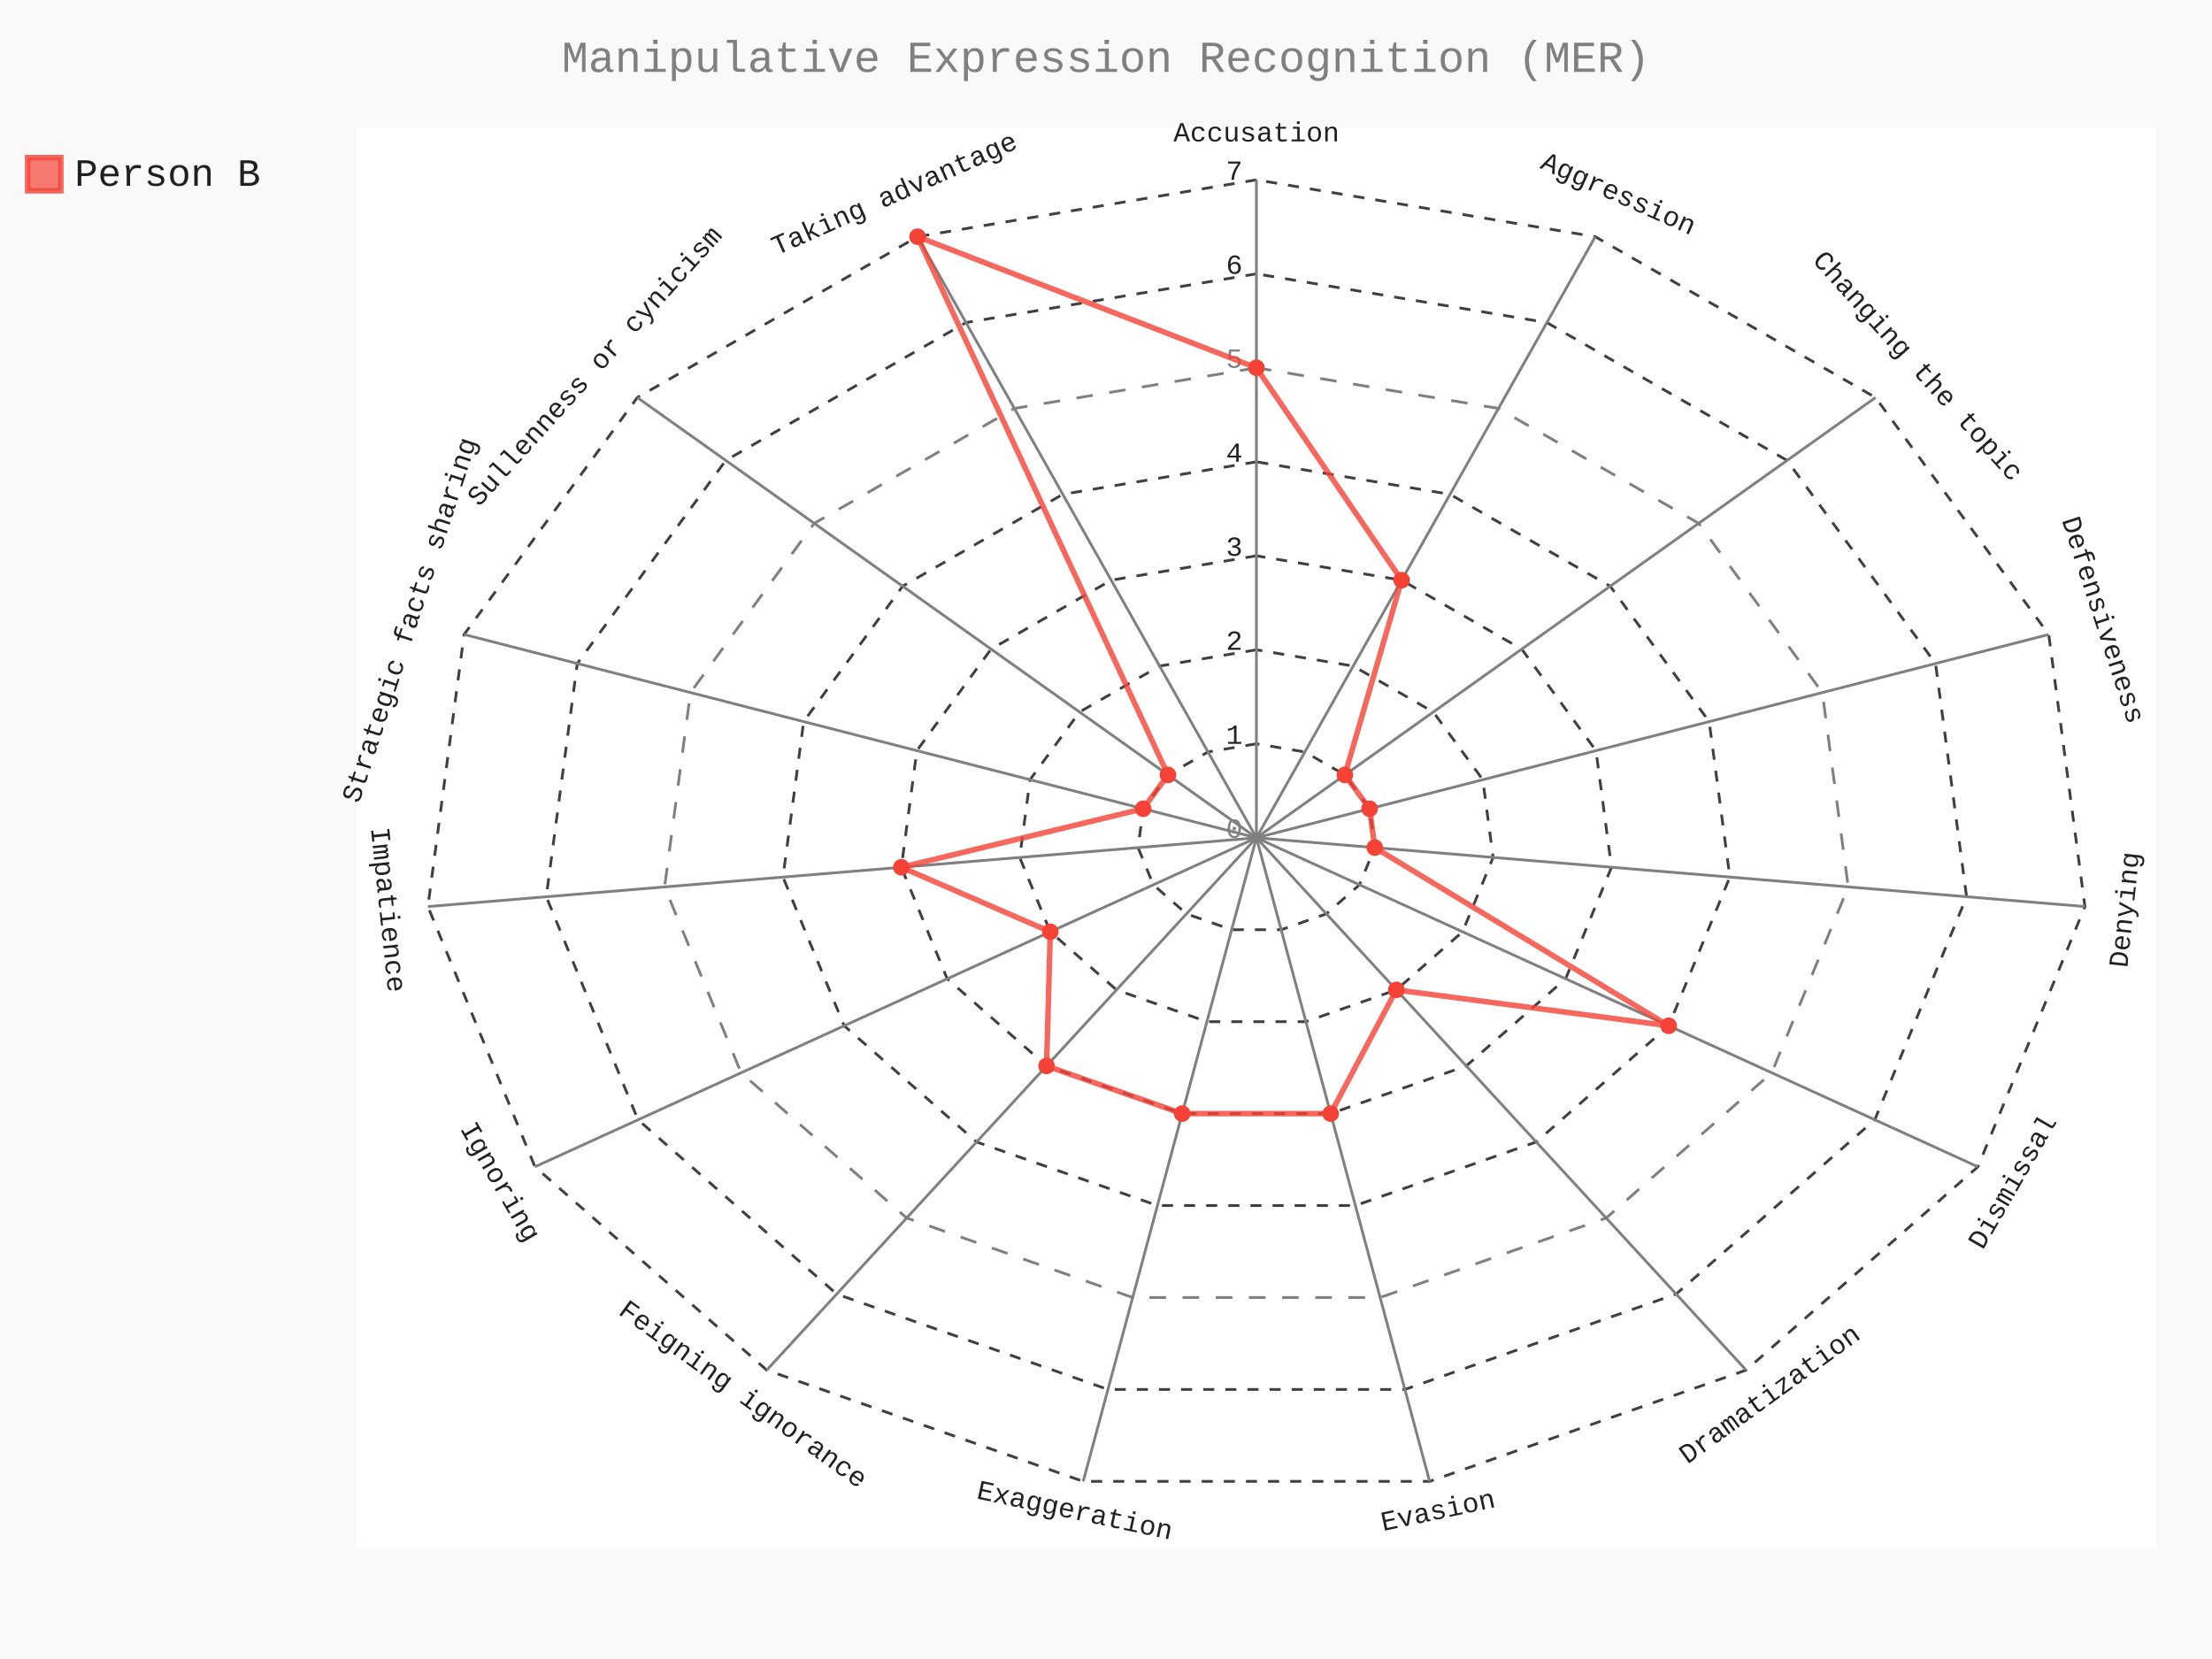
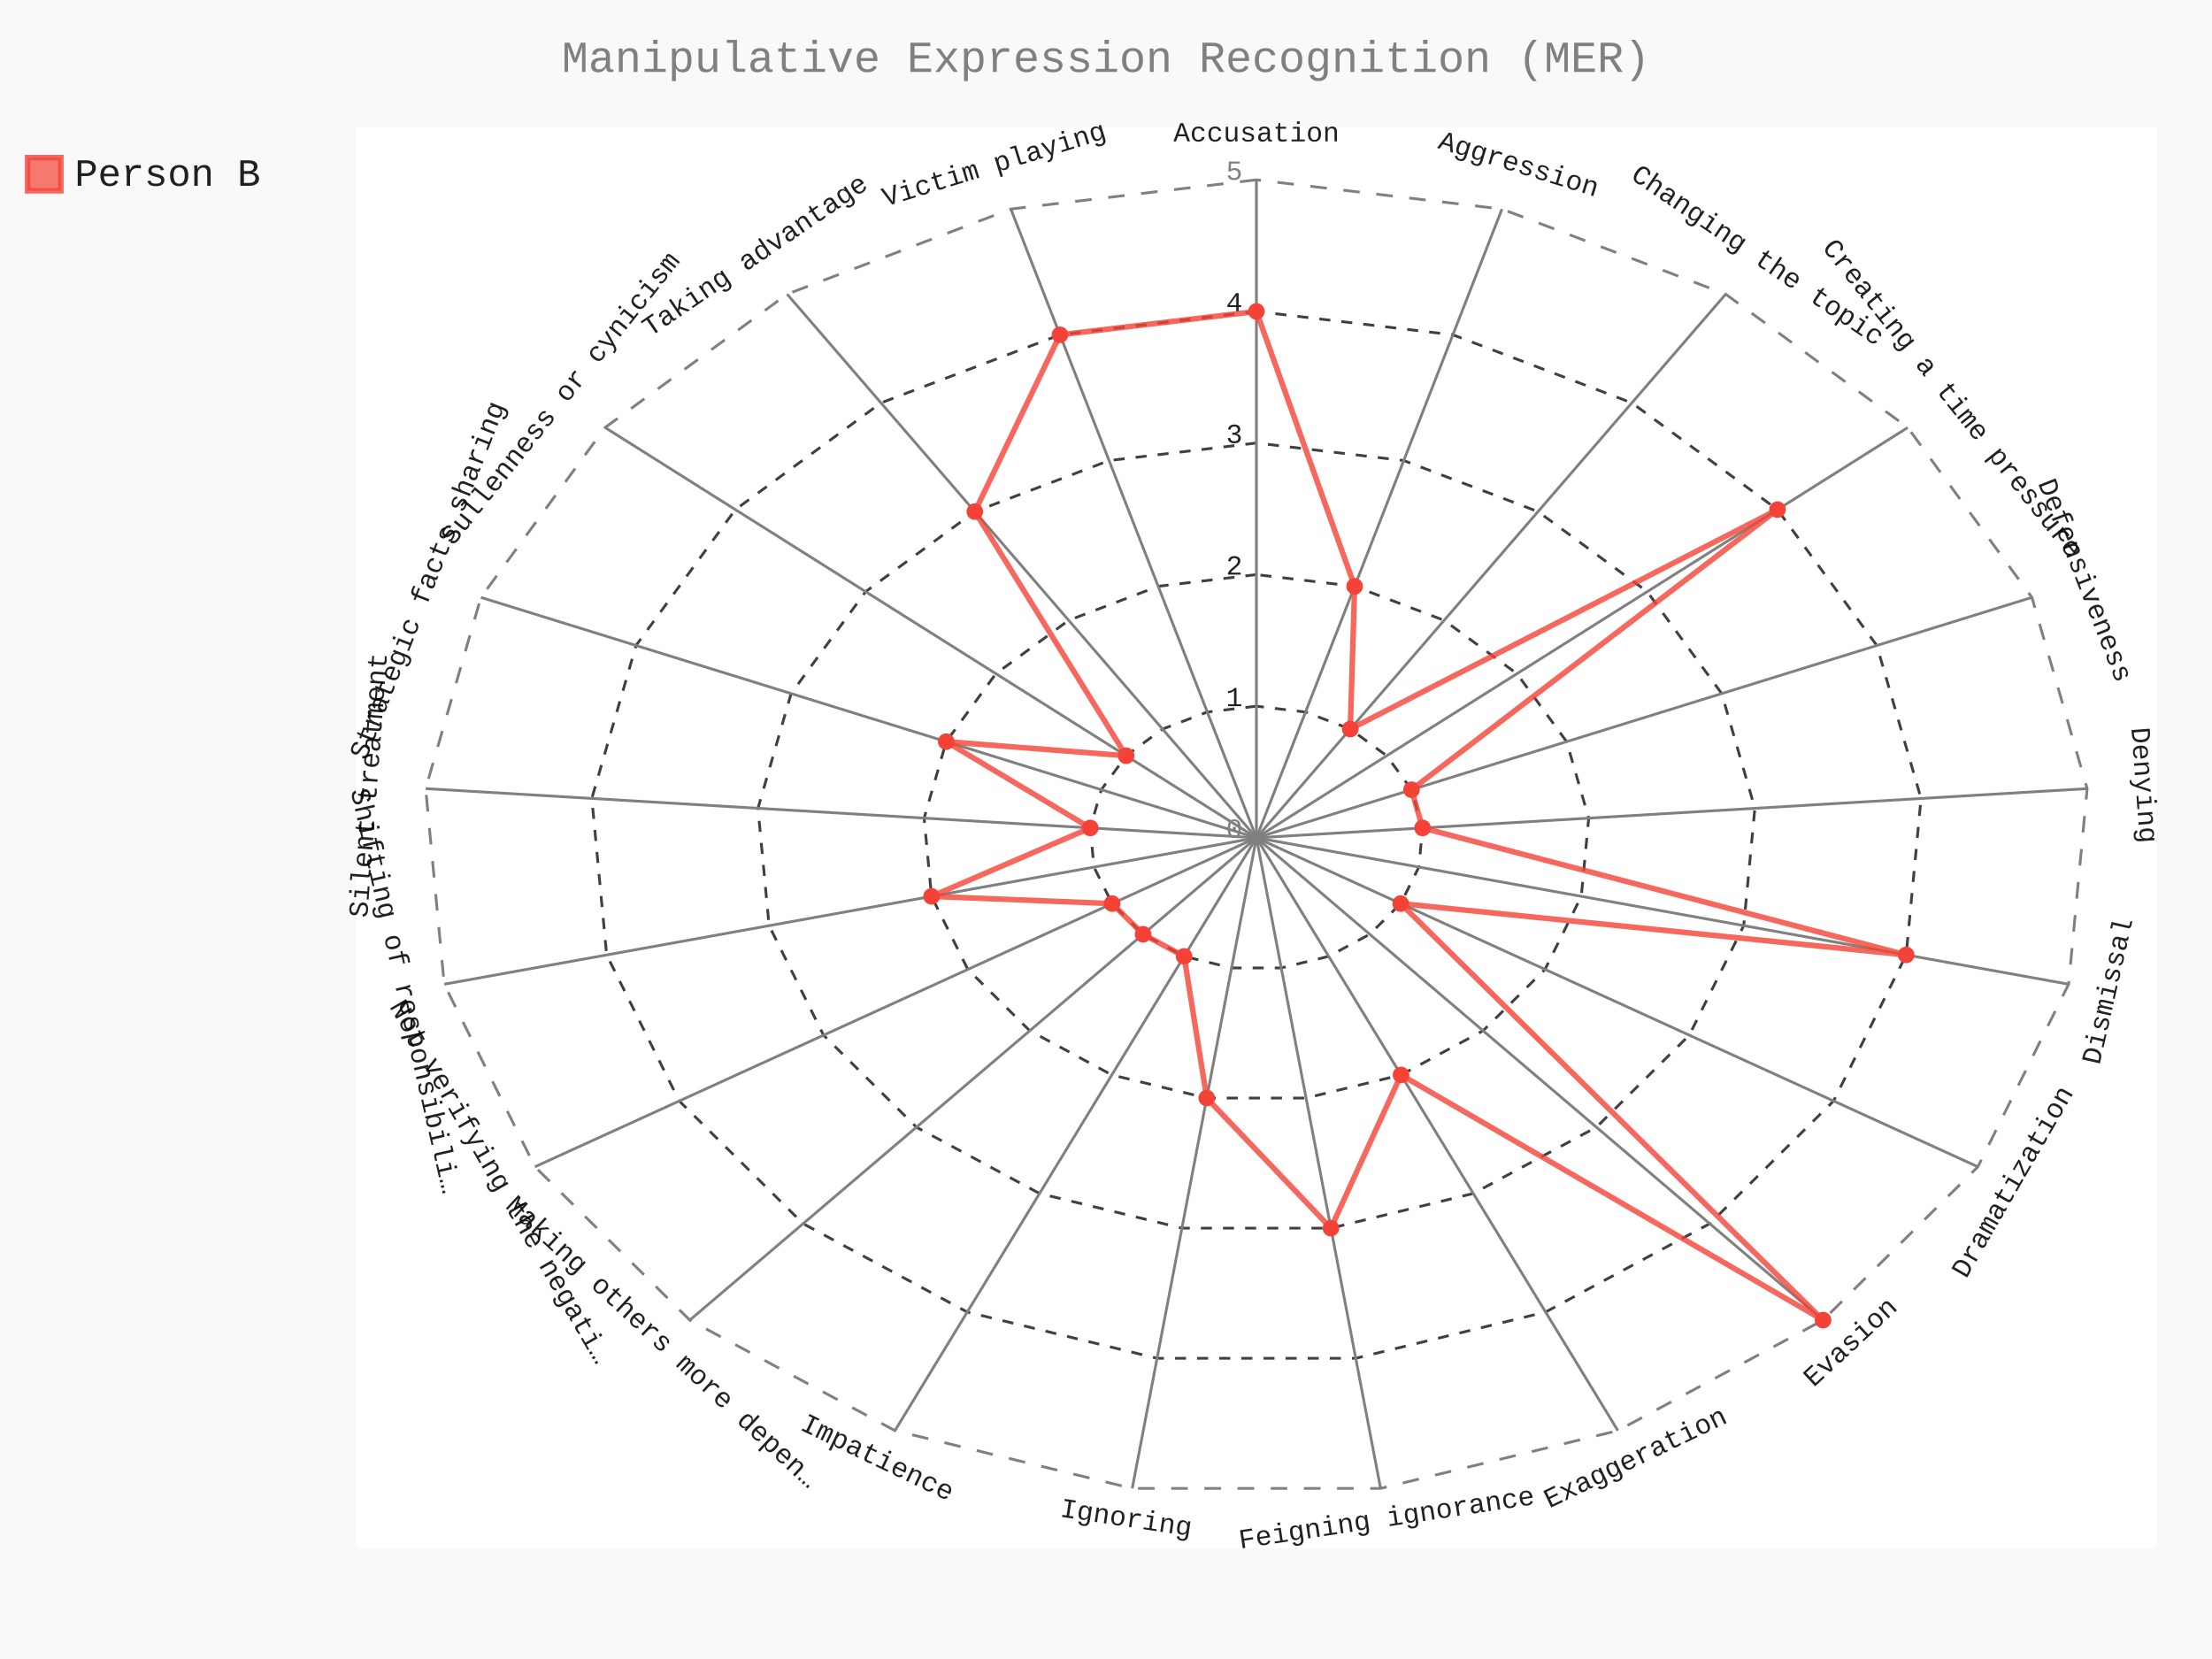
- <svg xmlns="http://www.w3.org/2000/svg" id="chart-03c49825-08a8-4e22-ad7e-e08f65dc55ec" class="pygal-chart" viewBox="0 0 800 600">
+ <svg xmlns="http://www.w3.org/2000/svg" id="chart-6dbaf620-68ea-4a56-9cb0-a205ced45ed5" class="pygal-chart" viewBox="0 0 800 600">
  <defs>
-     <style type="text/css">#chart-03c49825-08a8-4e22-ad7e-e08f65dc55ec{-webkit-user-select:none;-webkit-font-smoothing:antialiased;font-family:Consolas,"Liberation Mono",Menlo,Courier,monospace}#chart-03c49825-08a8-4e22-ad7e-e08f65dc55ec .title{font-family:Consolas,"Liberation Mono",Menlo,Courier,monospace;font-size:16px}#chart-03c49825-08a8-4e22-ad7e-e08f65dc55ec .legends .legend text{font-family:Consolas,"Liberation Mono",Menlo,Courier,monospace;font-size:14px}#chart-03c49825-08a8-4e22-ad7e-e08f65dc55ec .axis text{font-family:Consolas,"Liberation Mono",Menlo,Courier,monospace;font-size:10px}#chart-03c49825-08a8-4e22-ad7e-e08f65dc55ec .axis text.major{font-family:Consolas,"Liberation Mono",Menlo,Courier,monospace;font-size:10px}#chart-03c49825-08a8-4e22-ad7e-e08f65dc55ec .text-overlay text.value{font-family:Consolas,"Liberation Mono",Menlo,Courier,monospace;font-size:16px}#chart-03c49825-08a8-4e22-ad7e-e08f65dc55ec .text-overlay text.label{font-family:Consolas,"Liberation Mono",Menlo,Courier,monospace;font-size:10px}#chart-03c49825-08a8-4e22-ad7e-e08f65dc55ec .tooltip{font-family:Consolas,"Liberation Mono",Menlo,Courier,monospace;font-size:14px}#chart-03c49825-08a8-4e22-ad7e-e08f65dc55ec text.no_data{font-family:Consolas,"Liberation Mono",Menlo,Courier,monospace;font-size:64px}
- #chart-03c49825-08a8-4e22-ad7e-e08f65dc55ec{background-color:rgba(249,249,249,1)}#chart-03c49825-08a8-4e22-ad7e-e08f65dc55ec path,#chart-03c49825-08a8-4e22-ad7e-e08f65dc55ec line,#chart-03c49825-08a8-4e22-ad7e-e08f65dc55ec rect,#chart-03c49825-08a8-4e22-ad7e-e08f65dc55ec circle{-webkit-transition:150ms;-moz-transition:150ms;transition:150ms}#chart-03c49825-08a8-4e22-ad7e-e08f65dc55ec .graph &gt; .background{fill:rgba(249,249,249,1)}#chart-03c49825-08a8-4e22-ad7e-e08f65dc55ec .plot &gt; .background{fill:rgba(255,255,255,1)}#chart-03c49825-08a8-4e22-ad7e-e08f65dc55ec .graph{fill:rgba(0,0,0,.87)}#chart-03c49825-08a8-4e22-ad7e-e08f65dc55ec text.no_data{fill:rgba(128,128,128,1)}#chart-03c49825-08a8-4e22-ad7e-e08f65dc55ec .title{fill:rgba(128,128,128,1)}#chart-03c49825-08a8-4e22-ad7e-e08f65dc55ec .legends .legend text{fill:rgba(0,0,0,.87)}#chart-03c49825-08a8-4e22-ad7e-e08f65dc55ec .legends .legend:hover text{fill:rgba(128,128,128,1)}#chart-03c49825-08a8-4e22-ad7e-e08f65dc55ec .axis .line{stroke:rgba(128,128,128,1)}#chart-03c49825-08a8-4e22-ad7e-e08f65dc55ec .axis .guide.line{stroke:rgba(0,0,0,.54)}#chart-03c49825-08a8-4e22-ad7e-e08f65dc55ec .axis .major.line{stroke:rgba(0,0,0,.87)}#chart-03c49825-08a8-4e22-ad7e-e08f65dc55ec .axis text.major{fill:rgba(128,128,128,1)}#chart-03c49825-08a8-4e22-ad7e-e08f65dc55ec .axis.y .guides:hover .guide.line,#chart-03c49825-08a8-4e22-ad7e-e08f65dc55ec .line-graph .axis.x .guides:hover .guide.line,#chart-03c49825-08a8-4e22-ad7e-e08f65dc55ec .stackedline-graph .axis.x .guides:hover .guide.line,#chart-03c49825-08a8-4e22-ad7e-e08f65dc55ec .xy-graph .axis.x .guides:hover .guide.line{stroke:rgba(128,128,128,1)}#chart-03c49825-08a8-4e22-ad7e-e08f65dc55ec .axis .guides:hover text{fill:rgba(128,128,128,1)}#chart-03c49825-08a8-4e22-ad7e-e08f65dc55ec .reactive{fill-opacity:.7;stroke-opacity:.8;stroke-width:2}#chart-03c49825-08a8-4e22-ad7e-e08f65dc55ec .ci{stroke:rgba(0,0,0,.87)}#chart-03c49825-08a8-4e22-ad7e-e08f65dc55ec .reactive.active,#chart-03c49825-08a8-4e22-ad7e-e08f65dc55ec .active .reactive{fill-opacity:.8;stroke-opacity:.9;stroke-width:4}#chart-03c49825-08a8-4e22-ad7e-e08f65dc55ec .ci .reactive.active{stroke-width:1.5}#chart-03c49825-08a8-4e22-ad7e-e08f65dc55ec .series text{fill:rgba(128,128,128,1)}#chart-03c49825-08a8-4e22-ad7e-e08f65dc55ec .tooltip rect{fill:rgba(255,255,255,1);stroke:rgba(128,128,128,1);-webkit-transition:opacity 150ms;-moz-transition:opacity 150ms;transition:opacity 150ms}#chart-03c49825-08a8-4e22-ad7e-e08f65dc55ec .tooltip .label{fill:rgba(0,0,0,.87)}#chart-03c49825-08a8-4e22-ad7e-e08f65dc55ec .tooltip .label{fill:rgba(0,0,0,.87)}#chart-03c49825-08a8-4e22-ad7e-e08f65dc55ec .tooltip .legend{font-size:.8em;fill:rgba(0,0,0,.54)}#chart-03c49825-08a8-4e22-ad7e-e08f65dc55ec .tooltip .x_label{font-size:.6em;fill:rgba(128,128,128,1)}#chart-03c49825-08a8-4e22-ad7e-e08f65dc55ec .tooltip .xlink{font-size:.5em;text-decoration:underline}#chart-03c49825-08a8-4e22-ad7e-e08f65dc55ec .tooltip .value{font-size:1.5em}#chart-03c49825-08a8-4e22-ad7e-e08f65dc55ec .bound{font-size:.5em}#chart-03c49825-08a8-4e22-ad7e-e08f65dc55ec .max-value{font-size:.75em;fill:rgba(0,0,0,.54)}#chart-03c49825-08a8-4e22-ad7e-e08f65dc55ec .map-element{fill:rgba(255,255,255,1);stroke:rgba(0,0,0,.54) !important}#chart-03c49825-08a8-4e22-ad7e-e08f65dc55ec .map-element .reactive{fill-opacity:inherit;stroke-opacity:inherit}#chart-03c49825-08a8-4e22-ad7e-e08f65dc55ec .color-0,#chart-03c49825-08a8-4e22-ad7e-e08f65dc55ec .color-0 a:visited{stroke:#F44336;fill:#F44336}#chart-03c49825-08a8-4e22-ad7e-e08f65dc55ec .text-overlay .color-0 text{fill:black}
- #chart-03c49825-08a8-4e22-ad7e-e08f65dc55ec text.no_data{text-anchor:middle}#chart-03c49825-08a8-4e22-ad7e-e08f65dc55ec .guide.line{fill:none}#chart-03c49825-08a8-4e22-ad7e-e08f65dc55ec .centered{text-anchor:middle}#chart-03c49825-08a8-4e22-ad7e-e08f65dc55ec .title{text-anchor:middle}#chart-03c49825-08a8-4e22-ad7e-e08f65dc55ec .legends .legend text{fill-opacity:1}#chart-03c49825-08a8-4e22-ad7e-e08f65dc55ec .axis.x text{text-anchor:middle}#chart-03c49825-08a8-4e22-ad7e-e08f65dc55ec .axis.x:not(.web) text[transform]{text-anchor:start}#chart-03c49825-08a8-4e22-ad7e-e08f65dc55ec .axis.x:not(.web) text[transform].backwards{text-anchor:end}#chart-03c49825-08a8-4e22-ad7e-e08f65dc55ec .axis.y text{text-anchor:end}#chart-03c49825-08a8-4e22-ad7e-e08f65dc55ec .axis.y text[transform].backwards{text-anchor:start}#chart-03c49825-08a8-4e22-ad7e-e08f65dc55ec .axis.y2 text{text-anchor:start}#chart-03c49825-08a8-4e22-ad7e-e08f65dc55ec .axis.y2 text[transform].backwards{text-anchor:end}#chart-03c49825-08a8-4e22-ad7e-e08f65dc55ec .axis .guide.line{stroke-dasharray:4,4;stroke:#404040}#chart-03c49825-08a8-4e22-ad7e-e08f65dc55ec .axis .major.guide.line{stroke-dasharray:6,6;stroke:#808080}#chart-03c49825-08a8-4e22-ad7e-e08f65dc55ec .horizontal .axis.y .guide.line,#chart-03c49825-08a8-4e22-ad7e-e08f65dc55ec .horizontal .axis.y2 .guide.line,#chart-03c49825-08a8-4e22-ad7e-e08f65dc55ec .vertical .axis.x .guide.line{opacity:0}#chart-03c49825-08a8-4e22-ad7e-e08f65dc55ec .horizontal .axis.always_show .guide.line,#chart-03c49825-08a8-4e22-ad7e-e08f65dc55ec .vertical .axis.always_show .guide.line{opacity:1 !important}#chart-03c49825-08a8-4e22-ad7e-e08f65dc55ec .axis.y .guides:hover .guide.line,#chart-03c49825-08a8-4e22-ad7e-e08f65dc55ec .axis.y2 .guides:hover .guide.line,#chart-03c49825-08a8-4e22-ad7e-e08f65dc55ec .axis.x .guides:hover .guide.line{opacity:1}#chart-03c49825-08a8-4e22-ad7e-e08f65dc55ec .axis .guides:hover text{opacity:1}#chart-03c49825-08a8-4e22-ad7e-e08f65dc55ec .nofill{fill:none}#chart-03c49825-08a8-4e22-ad7e-e08f65dc55ec .subtle-fill{fill-opacity:.2}#chart-03c49825-08a8-4e22-ad7e-e08f65dc55ec .dot{stroke-width:1px;fill-opacity:1;stroke-opacity:1}#chart-03c49825-08a8-4e22-ad7e-e08f65dc55ec .dot.active{stroke-width:5px}#chart-03c49825-08a8-4e22-ad7e-e08f65dc55ec .dot.negative{fill:transparent}#chart-03c49825-08a8-4e22-ad7e-e08f65dc55ec text,#chart-03c49825-08a8-4e22-ad7e-e08f65dc55ec tspan{stroke:none !important}#chart-03c49825-08a8-4e22-ad7e-e08f65dc55ec .series text.active{opacity:1}#chart-03c49825-08a8-4e22-ad7e-e08f65dc55ec .tooltip rect{fill-opacity:.95;stroke-width:.5}#chart-03c49825-08a8-4e22-ad7e-e08f65dc55ec .tooltip text{fill-opacity:1}#chart-03c49825-08a8-4e22-ad7e-e08f65dc55ec .showable{visibility:hidden}#chart-03c49825-08a8-4e22-ad7e-e08f65dc55ec .showable.shown{visibility:visible}#chart-03c49825-08a8-4e22-ad7e-e08f65dc55ec .gauge-background{fill:rgba(229,229,229,1);stroke:none}#chart-03c49825-08a8-4e22-ad7e-e08f65dc55ec .bg-lines{stroke:rgba(249,249,249,1);stroke-width:2px}</style>
+     <style type="text/css">#chart-6dbaf620-68ea-4a56-9cb0-a205ced45ed5{-webkit-user-select:none;-webkit-font-smoothing:antialiased;font-family:Consolas,"Liberation Mono",Menlo,Courier,monospace}#chart-6dbaf620-68ea-4a56-9cb0-a205ced45ed5 .title{font-family:Consolas,"Liberation Mono",Menlo,Courier,monospace;font-size:16px}#chart-6dbaf620-68ea-4a56-9cb0-a205ced45ed5 .legends .legend text{font-family:Consolas,"Liberation Mono",Menlo,Courier,monospace;font-size:14px}#chart-6dbaf620-68ea-4a56-9cb0-a205ced45ed5 .axis text{font-family:Consolas,"Liberation Mono",Menlo,Courier,monospace;font-size:10px}#chart-6dbaf620-68ea-4a56-9cb0-a205ced45ed5 .axis text.major{font-family:Consolas,"Liberation Mono",Menlo,Courier,monospace;font-size:10px}#chart-6dbaf620-68ea-4a56-9cb0-a205ced45ed5 .text-overlay text.value{font-family:Consolas,"Liberation Mono",Menlo,Courier,monospace;font-size:16px}#chart-6dbaf620-68ea-4a56-9cb0-a205ced45ed5 .text-overlay text.label{font-family:Consolas,"Liberation Mono",Menlo,Courier,monospace;font-size:10px}#chart-6dbaf620-68ea-4a56-9cb0-a205ced45ed5 .tooltip{font-family:Consolas,"Liberation Mono",Menlo,Courier,monospace;font-size:14px}#chart-6dbaf620-68ea-4a56-9cb0-a205ced45ed5 text.no_data{font-family:Consolas,"Liberation Mono",Menlo,Courier,monospace;font-size:64px}
+ #chart-6dbaf620-68ea-4a56-9cb0-a205ced45ed5{background-color:rgba(249,249,249,1)}#chart-6dbaf620-68ea-4a56-9cb0-a205ced45ed5 path,#chart-6dbaf620-68ea-4a56-9cb0-a205ced45ed5 line,#chart-6dbaf620-68ea-4a56-9cb0-a205ced45ed5 rect,#chart-6dbaf620-68ea-4a56-9cb0-a205ced45ed5 circle{-webkit-transition:150ms;-moz-transition:150ms;transition:150ms}#chart-6dbaf620-68ea-4a56-9cb0-a205ced45ed5 .graph &gt; .background{fill:rgba(249,249,249,1)}#chart-6dbaf620-68ea-4a56-9cb0-a205ced45ed5 .plot &gt; .background{fill:rgba(255,255,255,1)}#chart-6dbaf620-68ea-4a56-9cb0-a205ced45ed5 .graph{fill:rgba(0,0,0,.87)}#chart-6dbaf620-68ea-4a56-9cb0-a205ced45ed5 text.no_data{fill:rgba(128,128,128,1)}#chart-6dbaf620-68ea-4a56-9cb0-a205ced45ed5 .title{fill:rgba(128,128,128,1)}#chart-6dbaf620-68ea-4a56-9cb0-a205ced45ed5 .legends .legend text{fill:rgba(0,0,0,.87)}#chart-6dbaf620-68ea-4a56-9cb0-a205ced45ed5 .legends .legend:hover text{fill:rgba(128,128,128,1)}#chart-6dbaf620-68ea-4a56-9cb0-a205ced45ed5 .axis .line{stroke:rgba(128,128,128,1)}#chart-6dbaf620-68ea-4a56-9cb0-a205ced45ed5 .axis .guide.line{stroke:rgba(0,0,0,.54)}#chart-6dbaf620-68ea-4a56-9cb0-a205ced45ed5 .axis .major.line{stroke:rgba(0,0,0,.87)}#chart-6dbaf620-68ea-4a56-9cb0-a205ced45ed5 .axis text.major{fill:rgba(128,128,128,1)}#chart-6dbaf620-68ea-4a56-9cb0-a205ced45ed5 .axis.y .guides:hover .guide.line,#chart-6dbaf620-68ea-4a56-9cb0-a205ced45ed5 .line-graph .axis.x .guides:hover .guide.line,#chart-6dbaf620-68ea-4a56-9cb0-a205ced45ed5 .stackedline-graph .axis.x .guides:hover .guide.line,#chart-6dbaf620-68ea-4a56-9cb0-a205ced45ed5 .xy-graph .axis.x .guides:hover .guide.line{stroke:rgba(128,128,128,1)}#chart-6dbaf620-68ea-4a56-9cb0-a205ced45ed5 .axis .guides:hover text{fill:rgba(128,128,128,1)}#chart-6dbaf620-68ea-4a56-9cb0-a205ced45ed5 .reactive{fill-opacity:.7;stroke-opacity:.8;stroke-width:2}#chart-6dbaf620-68ea-4a56-9cb0-a205ced45ed5 .ci{stroke:rgba(0,0,0,.87)}#chart-6dbaf620-68ea-4a56-9cb0-a205ced45ed5 .reactive.active,#chart-6dbaf620-68ea-4a56-9cb0-a205ced45ed5 .active .reactive{fill-opacity:.8;stroke-opacity:.9;stroke-width:4}#chart-6dbaf620-68ea-4a56-9cb0-a205ced45ed5 .ci .reactive.active{stroke-width:1.5}#chart-6dbaf620-68ea-4a56-9cb0-a205ced45ed5 .series text{fill:rgba(128,128,128,1)}#chart-6dbaf620-68ea-4a56-9cb0-a205ced45ed5 .tooltip rect{fill:rgba(255,255,255,1);stroke:rgba(128,128,128,1);-webkit-transition:opacity 150ms;-moz-transition:opacity 150ms;transition:opacity 150ms}#chart-6dbaf620-68ea-4a56-9cb0-a205ced45ed5 .tooltip .label{fill:rgba(0,0,0,.87)}#chart-6dbaf620-68ea-4a56-9cb0-a205ced45ed5 .tooltip .label{fill:rgba(0,0,0,.87)}#chart-6dbaf620-68ea-4a56-9cb0-a205ced45ed5 .tooltip .legend{font-size:.8em;fill:rgba(0,0,0,.54)}#chart-6dbaf620-68ea-4a56-9cb0-a205ced45ed5 .tooltip .x_label{font-size:.6em;fill:rgba(128,128,128,1)}#chart-6dbaf620-68ea-4a56-9cb0-a205ced45ed5 .tooltip .xlink{font-size:.5em;text-decoration:underline}#chart-6dbaf620-68ea-4a56-9cb0-a205ced45ed5 .tooltip .value{font-size:1.5em}#chart-6dbaf620-68ea-4a56-9cb0-a205ced45ed5 .bound{font-size:.5em}#chart-6dbaf620-68ea-4a56-9cb0-a205ced45ed5 .max-value{font-size:.75em;fill:rgba(0,0,0,.54)}#chart-6dbaf620-68ea-4a56-9cb0-a205ced45ed5 .map-element{fill:rgba(255,255,255,1);stroke:rgba(0,0,0,.54) !important}#chart-6dbaf620-68ea-4a56-9cb0-a205ced45ed5 .map-element .reactive{fill-opacity:inherit;stroke-opacity:inherit}#chart-6dbaf620-68ea-4a56-9cb0-a205ced45ed5 .color-0,#chart-6dbaf620-68ea-4a56-9cb0-a205ced45ed5 .color-0 a:visited{stroke:#F44336;fill:#F44336}#chart-6dbaf620-68ea-4a56-9cb0-a205ced45ed5 .text-overlay .color-0 text{fill:black}
+ #chart-6dbaf620-68ea-4a56-9cb0-a205ced45ed5 text.no_data{text-anchor:middle}#chart-6dbaf620-68ea-4a56-9cb0-a205ced45ed5 .guide.line{fill:none}#chart-6dbaf620-68ea-4a56-9cb0-a205ced45ed5 .centered{text-anchor:middle}#chart-6dbaf620-68ea-4a56-9cb0-a205ced45ed5 .title{text-anchor:middle}#chart-6dbaf620-68ea-4a56-9cb0-a205ced45ed5 .legends .legend text{fill-opacity:1}#chart-6dbaf620-68ea-4a56-9cb0-a205ced45ed5 .axis.x text{text-anchor:middle}#chart-6dbaf620-68ea-4a56-9cb0-a205ced45ed5 .axis.x:not(.web) text[transform]{text-anchor:start}#chart-6dbaf620-68ea-4a56-9cb0-a205ced45ed5 .axis.x:not(.web) text[transform].backwards{text-anchor:end}#chart-6dbaf620-68ea-4a56-9cb0-a205ced45ed5 .axis.y text{text-anchor:end}#chart-6dbaf620-68ea-4a56-9cb0-a205ced45ed5 .axis.y text[transform].backwards{text-anchor:start}#chart-6dbaf620-68ea-4a56-9cb0-a205ced45ed5 .axis.y2 text{text-anchor:start}#chart-6dbaf620-68ea-4a56-9cb0-a205ced45ed5 .axis.y2 text[transform].backwards{text-anchor:end}#chart-6dbaf620-68ea-4a56-9cb0-a205ced45ed5 .axis .guide.line{stroke-dasharray:4,4;stroke:#404040}#chart-6dbaf620-68ea-4a56-9cb0-a205ced45ed5 .axis .major.guide.line{stroke-dasharray:6,6;stroke:#808080}#chart-6dbaf620-68ea-4a56-9cb0-a205ced45ed5 .horizontal .axis.y .guide.line,#chart-6dbaf620-68ea-4a56-9cb0-a205ced45ed5 .horizontal .axis.y2 .guide.line,#chart-6dbaf620-68ea-4a56-9cb0-a205ced45ed5 .vertical .axis.x .guide.line{opacity:0}#chart-6dbaf620-68ea-4a56-9cb0-a205ced45ed5 .horizontal .axis.always_show .guide.line,#chart-6dbaf620-68ea-4a56-9cb0-a205ced45ed5 .vertical .axis.always_show .guide.line{opacity:1 !important}#chart-6dbaf620-68ea-4a56-9cb0-a205ced45ed5 .axis.y .guides:hover .guide.line,#chart-6dbaf620-68ea-4a56-9cb0-a205ced45ed5 .axis.y2 .guides:hover .guide.line,#chart-6dbaf620-68ea-4a56-9cb0-a205ced45ed5 .axis.x .guides:hover .guide.line{opacity:1}#chart-6dbaf620-68ea-4a56-9cb0-a205ced45ed5 .axis .guides:hover text{opacity:1}#chart-6dbaf620-68ea-4a56-9cb0-a205ced45ed5 .nofill{fill:none}#chart-6dbaf620-68ea-4a56-9cb0-a205ced45ed5 .subtle-fill{fill-opacity:.2}#chart-6dbaf620-68ea-4a56-9cb0-a205ced45ed5 .dot{stroke-width:1px;fill-opacity:1;stroke-opacity:1}#chart-6dbaf620-68ea-4a56-9cb0-a205ced45ed5 .dot.active{stroke-width:5px}#chart-6dbaf620-68ea-4a56-9cb0-a205ced45ed5 .dot.negative{fill:transparent}#chart-6dbaf620-68ea-4a56-9cb0-a205ced45ed5 text,#chart-6dbaf620-68ea-4a56-9cb0-a205ced45ed5 tspan{stroke:none !important}#chart-6dbaf620-68ea-4a56-9cb0-a205ced45ed5 .series text.active{opacity:1}#chart-6dbaf620-68ea-4a56-9cb0-a205ced45ed5 .tooltip rect{fill-opacity:.95;stroke-width:.5}#chart-6dbaf620-68ea-4a56-9cb0-a205ced45ed5 .tooltip text{fill-opacity:1}#chart-6dbaf620-68ea-4a56-9cb0-a205ced45ed5 .showable{visibility:hidden}#chart-6dbaf620-68ea-4a56-9cb0-a205ced45ed5 .showable.shown{visibility:visible}#chart-6dbaf620-68ea-4a56-9cb0-a205ced45ed5 .gauge-background{fill:rgba(229,229,229,1);stroke:none}#chart-6dbaf620-68ea-4a56-9cb0-a205ced45ed5 .bg-lines{stroke:rgba(249,249,249,1);stroke-width:2px}</style>
  </defs>
  <g class="graph radar-graph vertical">
    <rect x="0" y="0" width="800" height="600" class="background" />
    <g transform="translate(129, 46)" class="plot">
      <rect x="0" y="0" width="650.8" height="514" class="background" />
      <g class="axis y web">
        <g class="guides">
-           <path d="M325.4 19.037 L202.852 39.61 101.493 97.772 38.85 183.465 25.754 281.874 64.47 375.981 148.302 449.516 262.757 489.763 388.043 489.763 502.498 449.516 586.33 375.981 625.046 281.874 611.95 183.465 549.307 97.772 447.948 39.61 325.4 19.037 Z" class="guide line" />
-           <text x="320.4" y="19.037" class="">7</text>
-         </g>
-         <g class="guides">
-           <path d="M325.4 53.032 L220.359 70.666 133.48 120.519 79.786 193.97 68.561 278.32 101.746 358.984 173.602 422.014 271.706 456.511 379.094 456.511 477.198 422.014 549.054 358.984 582.239 278.32 571.014 193.97 517.32 120.519 430.441 70.666 325.4 53.032 Z" class="guide line" />
-           <text x="320.4" y="53.032" class="">6</text>
-         </g>
-         <g class="guides">
-           <path d="M325.4 87.026 L237.866 101.721 165.467 143.265 120.722 204.475 111.367 274.767 139.021 341.987 198.902 394.511 280.655 423.259 370.145 423.259 451.898 394.511 511.779 341.987 539.433 274.767 530.078 204.475 485.333 143.265 412.934 101.721 325.4 87.026 Z" class="major guide line" />
-           <text x="320.4" y="87.026" class="major">5</text>
-         </g>
-         <g class="guides">
-           <path d="M325.4 121.021 L255.372 132.777 197.453 166.012 161.657 214.98 154.174 271.214 176.297 324.989 224.201 367.009 289.604 390.007 361.196 390.007 426.599 367.009 474.503 324.989 496.626 271.214 489.143 214.98 453.347 166.012 395.428 132.777 325.4 121.021 Z" class="guide line" />
-           <text x="320.4" y="121.021" class="">4</text>
-         </g>
-         <g class="guides">
-           <path d="M325.4 155.016 L272.879 163.833 229.44 188.759 202.593 225.485 196.98 267.66 213.573 307.992 249.501 339.507 298.553 356.756 352.247 356.756 401.299 339.507 437.227 307.992 453.82 267.66 448.207 225.485 421.36 188.759 377.921 163.833 325.4 155.016 Z" class="guide line" />
-           <text x="320.4" y="155.016" class="">3</text>
-         </g>
-         <g class="guides">
-           <path d="M325.4 189.011 L290.386 194.889 261.427 211.506 243.529 235.99 239.787 264.107 250.849 290.995 274.801 312.005 307.502 323.504 343.298 323.504 375.999 312.005 399.951 290.995 411.013 264.107 407.271 235.99 389.373 211.506 360.414 194.889 325.4 189.011 Z" class="guide line" />
-           <text x="320.4" y="189.011" class="">2</text>
-         </g>
-         <g class="guides">
-           <path d="M325.4 223.005 L307.893 225.944 293.413 234.253 284.464 246.495 282.593 260.553 288.124 273.997 300.1 284.502 316.451 290.252 334.349 290.252 350.7 284.502 362.676 273.997 368.207 260.553 366.336 246.495 357.387 234.253 342.907 225.944 325.4 223.005 Z" class="guide line" />
-           <text x="320.4" y="223.005" class="">1</text>
-         </g>
-         <g class="guides">
-           <path d="M325.4 257 L325.4 257 325.4 257 325.4 257 325.4 257 325.4 257 325.4 257 325.4 257 325.4 257 325.4 257 325.4 257 325.4 257 325.4 257 325.4 257 325.4 257 325.4 257 Z" class="major guide line" />
+           <path d="M325.4 19.037 L236.591 29.609 155.674 60.386 89.837 108.633 44.931 170.062 24.946 239.217 31.658 309.952 64.47 375.981 120.466 431.439 194.672 471.397 280.494 492.305 370.306 492.305 456.128 471.397 530.334 431.439 586.33 375.981 619.142 309.952 625.854 239.217 605.869 170.062 560.963 108.633 495.126 60.386 414.209 29.609 325.4 19.037 Z" class="major guide line" />
+           <text x="320.4" y="19.037" class="major">5</text>
+         </g>
+         <g class="guides">
+           <path d="M325.4 66.63 L254.353 75.087 189.619 99.709 136.95 138.306 101.025 187.45 85.037 242.774 90.406 299.361 116.656 352.185 161.453 396.551 220.818 428.518 289.475 445.244 361.325 445.244 429.982 428.518 489.347 396.551 534.144 352.185 560.394 299.361 565.763 242.774 549.775 187.45 513.85 138.306 461.181 99.709 396.447 75.087 325.4 66.63 Z" class="guide line" />
+           <text x="320.4" y="66.63" class="">4</text>
+         </g>
+         <g class="guides">
+           <path d="M325.4 114.222 L272.115 120.565 223.564 139.031 184.062 167.98 157.119 204.837 145.128 246.33 149.155 288.771 168.842 328.389 202.44 361.664 246.963 385.638 298.456 398.183 352.344 398.183 403.837 385.638 448.36 361.664 481.958 328.389 501.645 288.771 505.672 246.33 493.681 204.837 466.738 167.98 427.236 139.031 378.685 120.565 325.4 114.222 Z" class="guide line" />
+           <text x="320.4" y="114.222" class="">3</text>
+         </g>
+         <g class="guides">
+           <path d="M325.4 161.815 L289.877 166.044 257.51 178.354 231.175 197.653 213.212 222.225 205.218 249.887 207.903 278.181 221.028 304.593 243.427 326.776 273.109 342.759 307.438 351.122 343.362 351.122 377.691 342.759 407.373 326.776 429.772 304.593 442.897 278.181 445.582 249.887 437.588 222.225 419.625 197.653 393.29 178.354 360.923 166.044 325.4 161.815 Z" class="guide line" />
+           <text x="320.4" y="161.815" class="">2</text>
+         </g>
+         <g class="guides">
+           <path d="M325.4 209.407 L307.638 211.522 291.455 217.677 278.287 227.327 269.306 239.612 265.309 253.443 266.652 267.59 273.214 280.796 284.413 291.888 299.254 299.879 316.419 304.061 334.381 304.061 351.546 299.879 366.387 291.888 377.586 280.796 384.148 267.59 385.491 253.443 381.494 239.612 372.513 227.327 359.345 217.677 343.162 211.522 325.4 209.407 Z" class="guide line" />
+           <text x="320.4" y="209.407" class="">1</text>
+         </g>
+         <g class="guides">
+           <path d="M325.4 257 L325.4 257 325.4 257 325.4 257 325.4 257 325.4 257 325.4 257 325.4 257 325.4 257 325.4 257 325.4 257 325.4 257 325.4 257 325.4 257 325.4 257 325.4 257 325.4 257 325.4 257 325.4 257 325.4 257 325.4 257 325.4 257 Z" class="major guide line" />
          <text x="320.4" y="257.0" class="major">0</text>
        </g>
      </g>
      <g class="axis x web">
        <g class="guides">
          <path d="M325.4 257 L325.4 19.037" class="line" />
          <text x="325.4" y="5.14" class="" transform="rotate(0 325.4 5.14)">Accusation</text>
        </g>
        <g class="guides">
-           <path d="M325.4 257 L202.852 39.61" class="line" />
-           <text x="195.695" y="26.914" class="" transform="rotate(-24 195.6949 26.91444)">Taking advantage</text>
-         </g>
-         <g class="guides">
-           <path d="M325.4 257 L101.493 97.772" class="line" />
-           <text x="88.417" y="88.473" class="" transform="rotate(-48 88.41706 88.47276)">Sullenness or cynicism</text>
-         </g>
-         <g class="guides">
-           <path d="M325.4 257 L38.85 183.465" class="line" />
-           <text x="22.116" y="179.171" class="" transform="rotate(-72 22.11568 179.171)">Strategic facts sharing</text>
-         </g>
-         <g class="guides">
-           <path d="M325.4 257 L25.754 281.874" class="line" />
-           <text x="8.255" y="283.327" class="" transform="rotate(-276 8.254924 283.3265)">Impatience</text>
+           <path d="M325.4 257 L236.591 29.609" class="line" />
+           <text x="231.405" y="16.329" class="" transform="rotate(-17.14286 231.4049 16.32943)">Victim playing</text>
+         </g>
+         <g class="guides">
+           <path d="M325.4 257 L155.674 60.386" class="line" />
+           <text x="145.762" y="48.904" class="" transform="rotate(-34.28571 145.7617 48.9035)">Taking advantage</text>
+         </g>
+         <g class="guides">
+           <path d="M325.4 257 L89.837 108.633" class="line" />
+           <text x="76.08" y="99.968" class="" transform="rotate(-51.42857 76.0802 99.96786)">Sullenness or cynicism</text>
+         </g>
+         <g class="guides">
+           <path d="M325.4 257 L44.931 170.062" class="line" />
+           <text x="28.552" y="164.985" class="" transform="rotate(-68.57143 28.55181 164.9852)">Strategic facts sharing</text>
+         </g>
+         <g class="guides">
+           <path d="M325.4 257 L24.946 239.217" class="line" />
+           <text x="7.4" y="238.178" class="" transform="rotate(-85.71429 7.399687 238.1785)">Silent treatment</text>
+         </g>
+         <g class="guides">
+           <path d="M325.4 257 L31.658 309.952" class="line" />
+           <text x="14.503" y="313.044" class="" transform="rotate(-282.8571 14.50329 313.0441)">Shifting of responsibili…</text>
        </g>
        <g class="guides">
          <path d="M325.4 257 L64.47 375.981" class="line" />
-           <text x="49.231" y="382.93" class="" transform="rotate(-300 49.23143 382.93)">Ignoring</text>
-         </g>
-         <g class="guides">
-           <path d="M325.4 257 L148.302 449.516" class="line" />
-           <text x="137.96" y="460.759" class="" transform="rotate(-324 137.96 460.759)">Feigning ignorance</text>
-         </g>
-         <g class="guides">
-           <path d="M325.4 257 L262.757 489.763" class="line" />
-           <text x="259.099" y="503.356" class="" transform="rotate(-348 259.0986 503.3563)">Exaggeration</text>
-         </g>
-         <g class="guides">
-           <path d="M325.4 257 L388.043 489.763" class="line" />
-           <text x="391.701" y="503.356" class="" transform="rotate(-372 391.7014 503.3563)">Evasion</text>
-         </g>
-         <g class="guides">
-           <path d="M325.4 257 L502.498 449.516" class="line" />
-           <text x="512.84" y="460.759" class="" transform="rotate(-396 512.84 460.759)">Dramatization</text>
+           <text x="49.231" y="382.93" class="" transform="rotate(-300 49.23143 382.93)">Not verifying the negati…</text>
+         </g>
+         <g class="guides">
+           <path d="M325.4 257 L120.466 431.439" class="line" />
+           <text x="108.498" y="441.626" class="" transform="rotate(-317.1429 108.4984 441.6264)">Making others more depen…</text>
+         </g>
+         <g class="guides">
+           <path d="M325.4 257 L194.672 471.397" class="line" />
+           <text x="187.038" y="483.918" class="" transform="rotate(-334.2857 187.0379 483.918)">Impatience</text>
+         </g>
+         <g class="guides">
+           <path d="M325.4 257 L280.494 492.305" class="line" />
+           <text x="277.872" y="506.047" class="" transform="rotate(-351.4286 277.8716 506.0469)">Ignoring</text>
+         </g>
+         <g class="guides">
+           <path d="M325.4 257 L370.306 492.305" class="line" />
+           <text x="372.928" y="506.047" class="" transform="rotate(-368.5714 372.9284 506.0469)">Feigning ignorance</text>
+         </g>
+         <g class="guides">
+           <path d="M325.4 257 L456.128 471.397" class="line" />
+           <text x="463.762" y="483.918" class="" transform="rotate(-385.7143 463.7621 483.918)">Exaggeration</text>
+         </g>
+         <g class="guides">
+           <path d="M325.4 257 L530.334 431.439" class="line" />
+           <text x="542.302" y="441.626" class="" transform="rotate(-402.8571 542.3016 441.6264)">Evasion</text>
        </g>
        <g class="guides">
          <path d="M325.4 257 L586.33 375.981" class="line" />
-           <text x="601.569" y="382.93" class="" transform="rotate(-420 601.5686 382.93)">Dismissal</text>
-         </g>
-         <g class="guides">
-           <path d="M325.4 257 L625.046 281.874" class="line" />
-           <text x="642.545" y="283.327" class="" transform="rotate(-444 642.5451 283.3265)">Denying</text>
-         </g>
-         <g class="guides">
-           <path d="M325.4 257 L611.95 183.465" class="line" />
-           <text x="628.684" y="179.171" class="" transform="rotate(-288 628.6843 179.171)">Defensiveness</text>
-         </g>
-         <g class="guides">
-           <path d="M325.4 257 L549.307 97.772" class="line" />
-           <text x="562.383" y="88.473" class="" transform="rotate(-312 562.3829 88.47276)">Changing the topic</text>
-         </g>
-         <g class="guides">
-           <path d="M325.4 257 L447.948 39.61" class="line" />
-           <text x="455.105" y="26.914" class="" transform="rotate(-336 455.1051 26.91444)">Aggression</text>
+           <text x="601.569" y="382.93" class="" transform="rotate(-420 601.5686 382.93)">Dramatization</text>
+         </g>
+         <g class="guides">
+           <path d="M325.4 257 L619.142 309.952" class="line" />
+           <text x="636.297" y="313.044" class="" transform="rotate(-437.1429 636.2967 313.0441)">Dismissal</text>
+         </g>
+         <g class="guides">
+           <path d="M325.4 257 L625.854 239.217" class="line" />
+           <text x="643.4" y="238.178" class="" transform="rotate(-274.2857 643.4003 238.1785)">Denying</text>
+         </g>
+         <g class="guides">
+           <path d="M325.4 257 L605.869 170.062" class="line" />
+           <text x="622.248" y="164.985" class="" transform="rotate(-291.4286 622.2482 164.9852)">Defensiveness</text>
+         </g>
+         <g class="guides">
+           <path d="M325.4 257 L560.963 108.633" class="line" />
+           <text x="574.72" y="99.968" class="" transform="rotate(-308.5714 574.7198 99.96786)">Creating a time pressure</text>
+         </g>
+         <g class="guides">
+           <path d="M325.4 257 L495.126 60.386" class="line" />
+           <text x="505.038" y="48.904" class="" transform="rotate(-325.7143 505.0383 48.9035)">Changing the topic</text>
+         </g>
+         <g class="guides">
+           <path d="M325.4 257 L414.209 29.609" class="line" />
+           <text x="419.395" y="16.329" class="" transform="rotate(-342.8571 419.3951 16.32943)">Aggression</text>
        </g>
      </g>
      <g class="series serie-0 color-0">
-         <path d="M325.4 87.026 L202.852 39.61 293.413 234.253 284.464 246.495 196.98 267.66 250.849 290.995 249.501 339.507 298.553 356.756 352.247 356.756 375.999 312.005 474.503 324.989 368.207 260.553 366.336 246.495 357.387 234.253 377.921 163.833 Z" class="line reactive nofill" />
+         <path d="M325.4 66.63 L254.353 75.087 223.564 139.031 278.287 227.327 213.212 222.225 265.309 253.443 207.903 278.181 273.214 280.796 284.413 291.888 299.254 299.879 307.438 351.122 352.344 398.183 377.691 342.759 530.334 431.439 377.586 280.796 560.394 299.361 385.491 253.443 381.494 239.612 513.85 138.306 359.345 217.677 360.923 166.044 Z" class="line reactive nofill" />
      </g>
    </g>
    <g class="titles">
      <text x="400.0" y="26" class="title plot_title">Manipulative Expression Recognition (MER)</text>
    </g>
    <g transform="translate(129, 46)" class="plot overlay">
      <g class="series serie-0 color-0">
        <g class="dots">
-           <circle cx="325.4" cy="87.026" r="2.5" class="dot reactive tooltip-trigger" />
-         </g>
-         <g class="dots">
-           <circle cx="202.852" cy="39.61" r="2.5" class="dot reactive tooltip-trigger" />
-         </g>
-         <g class="dots">
-           <circle cx="293.413" cy="234.253" r="2.5" class="dot reactive tooltip-trigger" />
-         </g>
-         <g class="dots">
-           <circle cx="284.464" cy="246.495" r="2.5" class="dot reactive tooltip-trigger" />
-         </g>
-         <g class="dots">
-           <circle cx="196.98" cy="267.66" r="2.5" class="dot reactive tooltip-trigger" />
-         </g>
-         <g class="dots">
-           <circle cx="250.849" cy="290.995" r="2.5" class="dot reactive tooltip-trigger" />
-         </g>
-         <g class="dots">
-           <circle cx="249.501" cy="339.507" r="2.5" class="dot reactive tooltip-trigger" />
-         </g>
-         <g class="dots">
-           <circle cx="298.553" cy="356.756" r="2.5" class="dot reactive tooltip-trigger" />
-         </g>
-         <g class="dots">
-           <circle cx="352.247" cy="356.756" r="2.5" class="dot reactive tooltip-trigger" />
-         </g>
-         <g class="dots">
-           <circle cx="375.999" cy="312.005" r="2.5" class="dot reactive tooltip-trigger" />
-         </g>
-         <g class="dots">
-           <circle cx="474.503" cy="324.989" r="2.5" class="dot reactive tooltip-trigger" />
-         </g>
-         <g class="dots">
-           <circle cx="368.207" cy="260.553" r="2.5" class="dot reactive tooltip-trigger" />
-         </g>
-         <g class="dots">
-           <circle cx="366.336" cy="246.495" r="2.5" class="dot reactive tooltip-trigger" />
-         </g>
-         <g class="dots">
-           <circle cx="357.387" cy="234.253" r="2.5" class="dot reactive tooltip-trigger" />
-         </g>
-         <g class="dots">
-           <circle cx="377.921" cy="163.833" r="2.5" class="dot reactive tooltip-trigger" />
+           <circle cx="325.4" cy="66.63" r="2.5" class="dot reactive tooltip-trigger" />
+         </g>
+         <g class="dots">
+           <circle cx="254.353" cy="75.087" r="2.5" class="dot reactive tooltip-trigger" />
+         </g>
+         <g class="dots">
+           <circle cx="223.564" cy="139.031" r="2.5" class="dot reactive tooltip-trigger" />
+         </g>
+         <g class="dots">
+           <circle cx="278.287" cy="227.327" r="2.5" class="dot reactive tooltip-trigger" />
+         </g>
+         <g class="dots">
+           <circle cx="213.212" cy="222.225" r="2.5" class="dot reactive tooltip-trigger" />
+         </g>
+         <g class="dots">
+           <circle cx="265.309" cy="253.443" r="2.5" class="dot reactive tooltip-trigger" />
+         </g>
+         <g class="dots">
+           <circle cx="207.903" cy="278.181" r="2.5" class="dot reactive tooltip-trigger" />
+         </g>
+         <g class="dots">
+           <circle cx="273.214" cy="280.796" r="2.5" class="dot reactive tooltip-trigger" />
+         </g>
+         <g class="dots">
+           <circle cx="284.413" cy="291.888" r="2.5" class="dot reactive tooltip-trigger" />
+         </g>
+         <g class="dots">
+           <circle cx="299.254" cy="299.879" r="2.5" class="dot reactive tooltip-trigger" />
+         </g>
+         <g class="dots">
+           <circle cx="307.438" cy="351.122" r="2.5" class="dot reactive tooltip-trigger" />
+         </g>
+         <g class="dots">
+           <circle cx="352.344" cy="398.183" r="2.5" class="dot reactive tooltip-trigger" />
+         </g>
+         <g class="dots">
+           <circle cx="377.691" cy="342.759" r="2.5" class="dot reactive tooltip-trigger" />
+         </g>
+         <g class="dots">
+           <circle cx="530.334" cy="431.439" r="2.5" class="dot reactive tooltip-trigger" />
+         </g>
+         <g class="dots">
+           <circle cx="377.586" cy="280.796" r="2.5" class="dot reactive tooltip-trigger" />
+         </g>
+         <g class="dots">
+           <circle cx="560.394" cy="299.361" r="2.5" class="dot reactive tooltip-trigger" />
+         </g>
+         <g class="dots">
+           <circle cx="385.491" cy="253.443" r="2.5" class="dot reactive tooltip-trigger" />
+         </g>
+         <g class="dots">
+           <circle cx="381.494" cy="239.612" r="2.5" class="dot reactive tooltip-trigger" />
+         </g>
+         <g class="dots">
+           <circle cx="513.85" cy="138.306" r="2.5" class="dot reactive tooltip-trigger" />
+         </g>
+         <g class="dots">
+           <circle cx="359.345" cy="217.677" r="2.5" class="dot reactive tooltip-trigger" />
+         </g>
+         <g class="dots">
+           <circle cx="360.923" cy="166.044" r="2.5" class="dot reactive tooltip-trigger" />
        </g>
      </g>
    </g>
    <g transform="translate(129, 46)" class="plot text-overlay">
      <g class="series serie-0 color-0" />
    </g>
    <g transform="translate(129, 46)" class="plot tooltip-overlay">
      <g transform="translate(0 0)" style="opacity: 0" class="tooltip">
        <rect rx="0" ry="0" width="0" height="0" class="tooltip-box" />
        <g class="text" />
      </g>
    </g>
    <g transform="translate(10, 56)" class="legends">
      <g id="activate-serie-0" class="legend reactive activate-serie">
        <rect x="0.0" y="1.0" width="12" height="12" class="color-0 reactive" />
        <text x="17.0" y="11.2">Person B</text>
      </g>
    </g>
    <g transform="translate(790, 56)" class="legends" />
  </g>
</svg>
